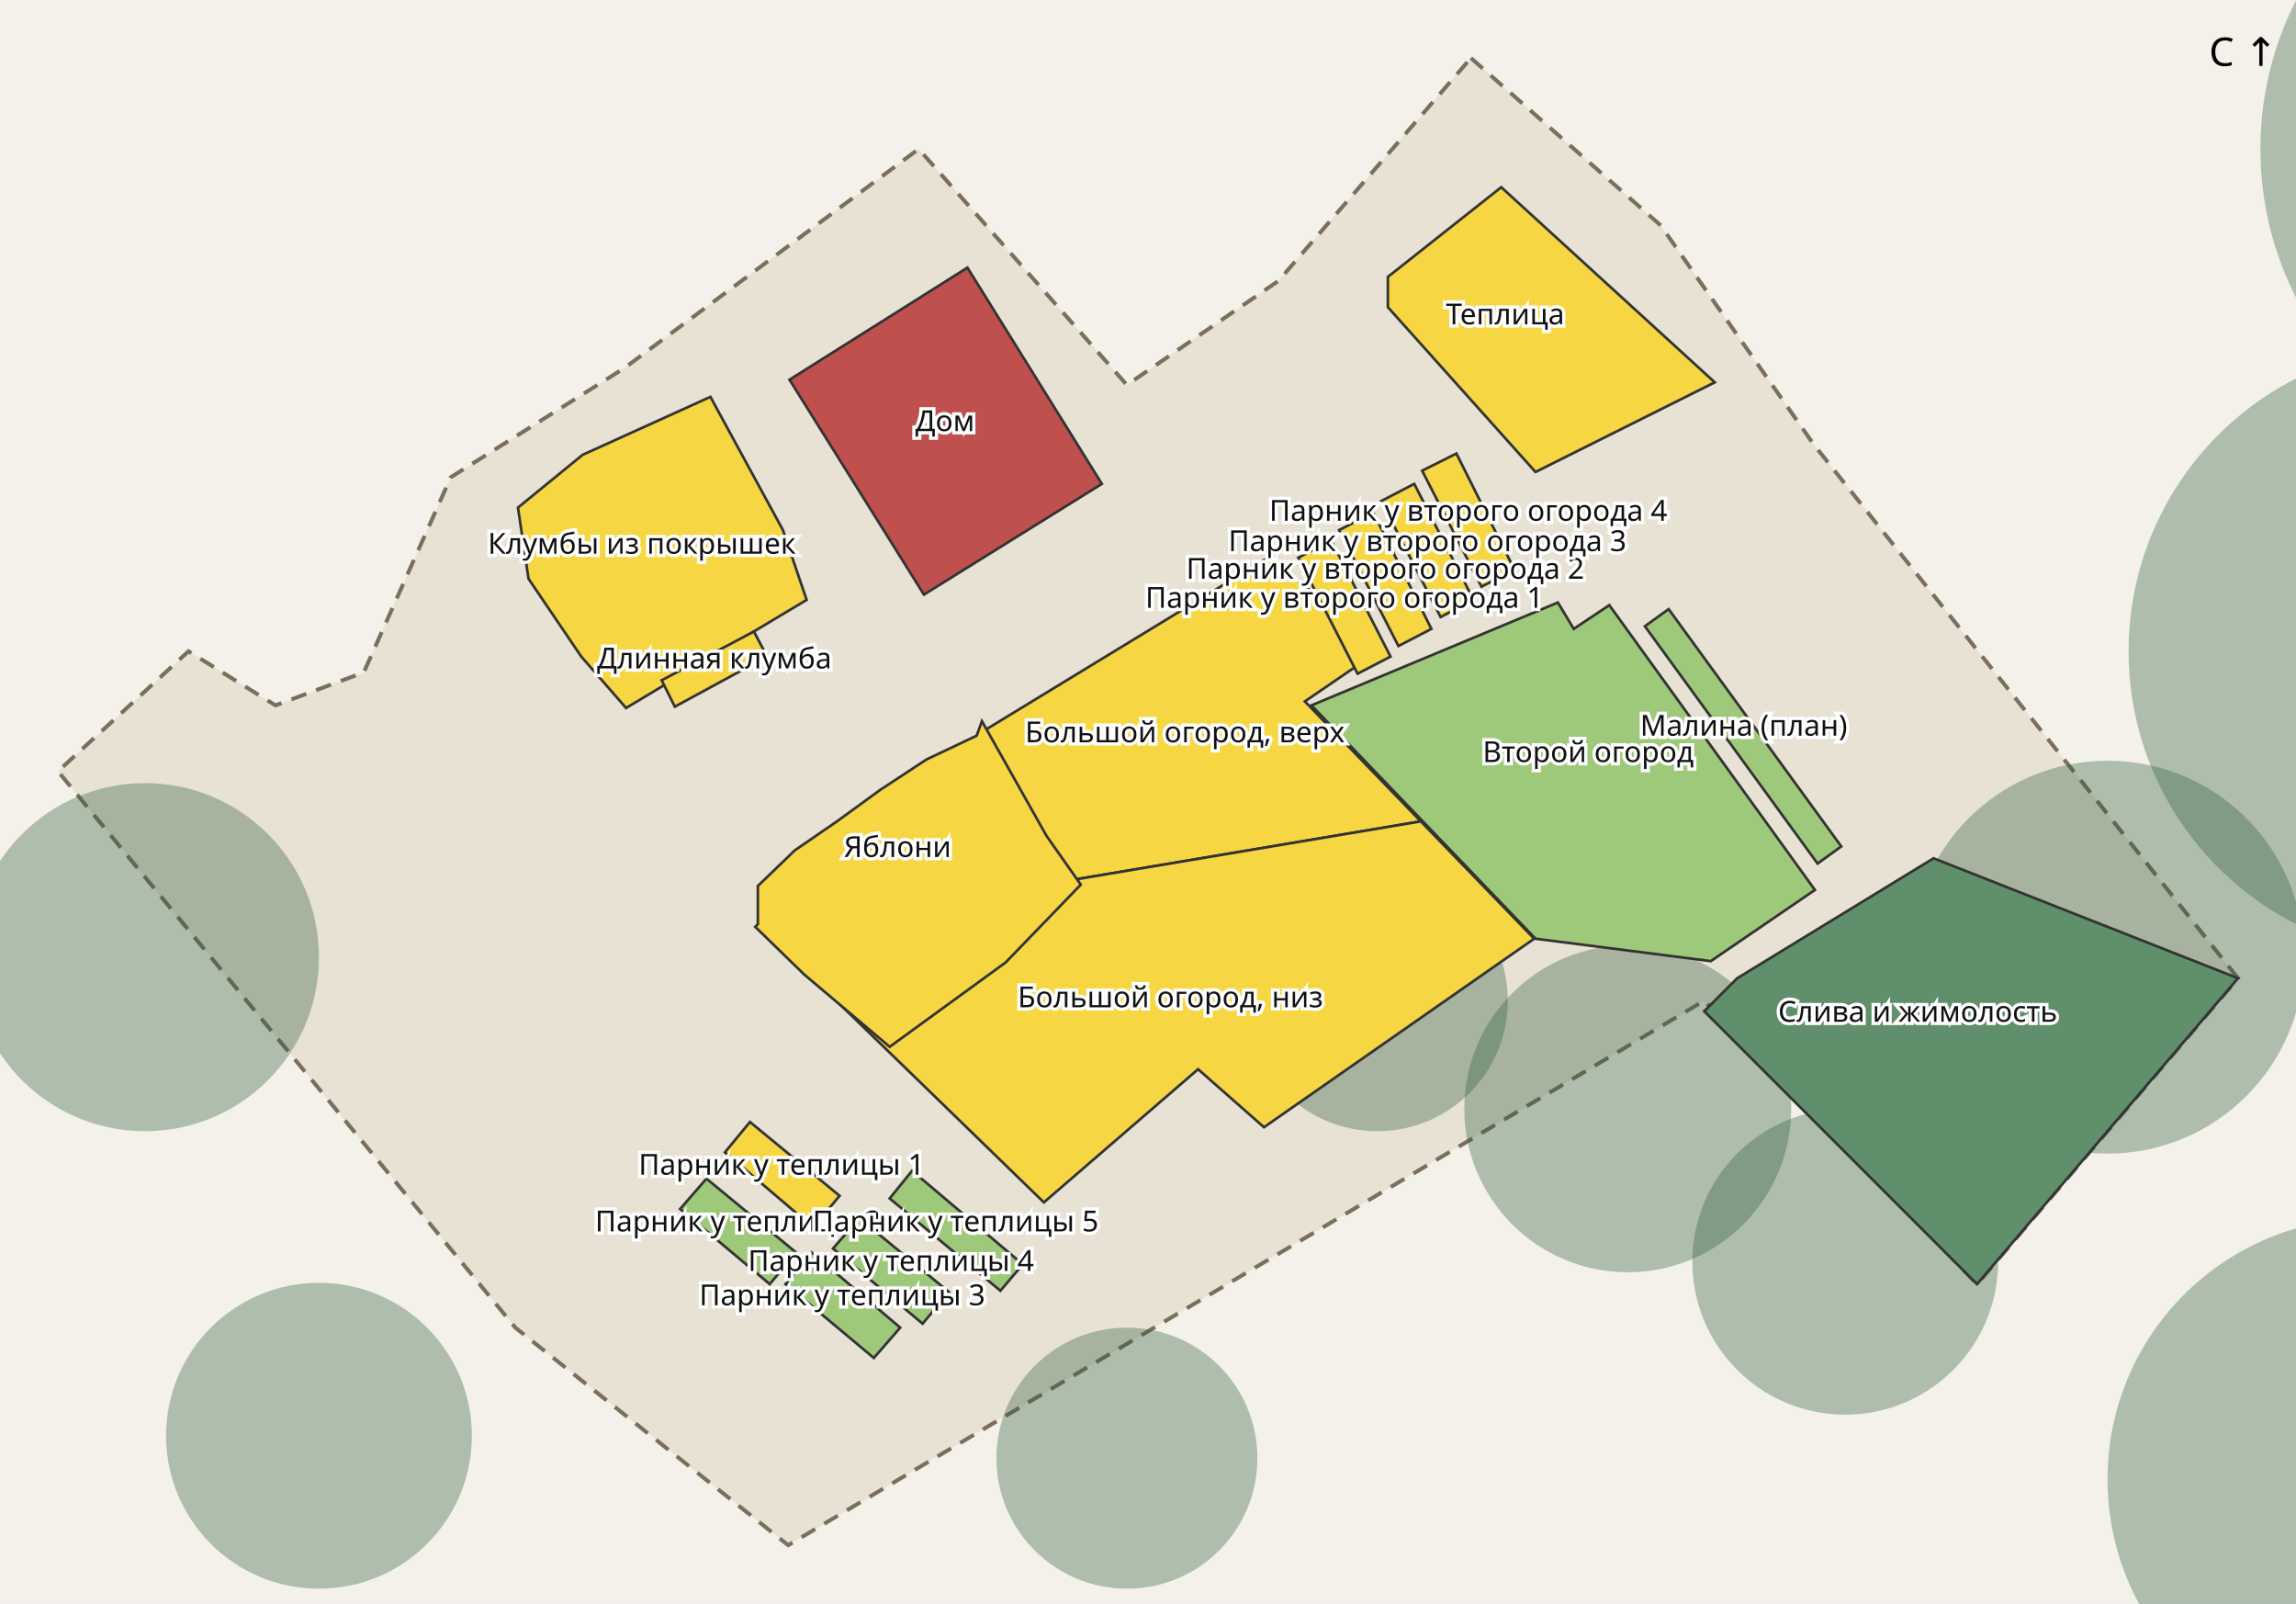
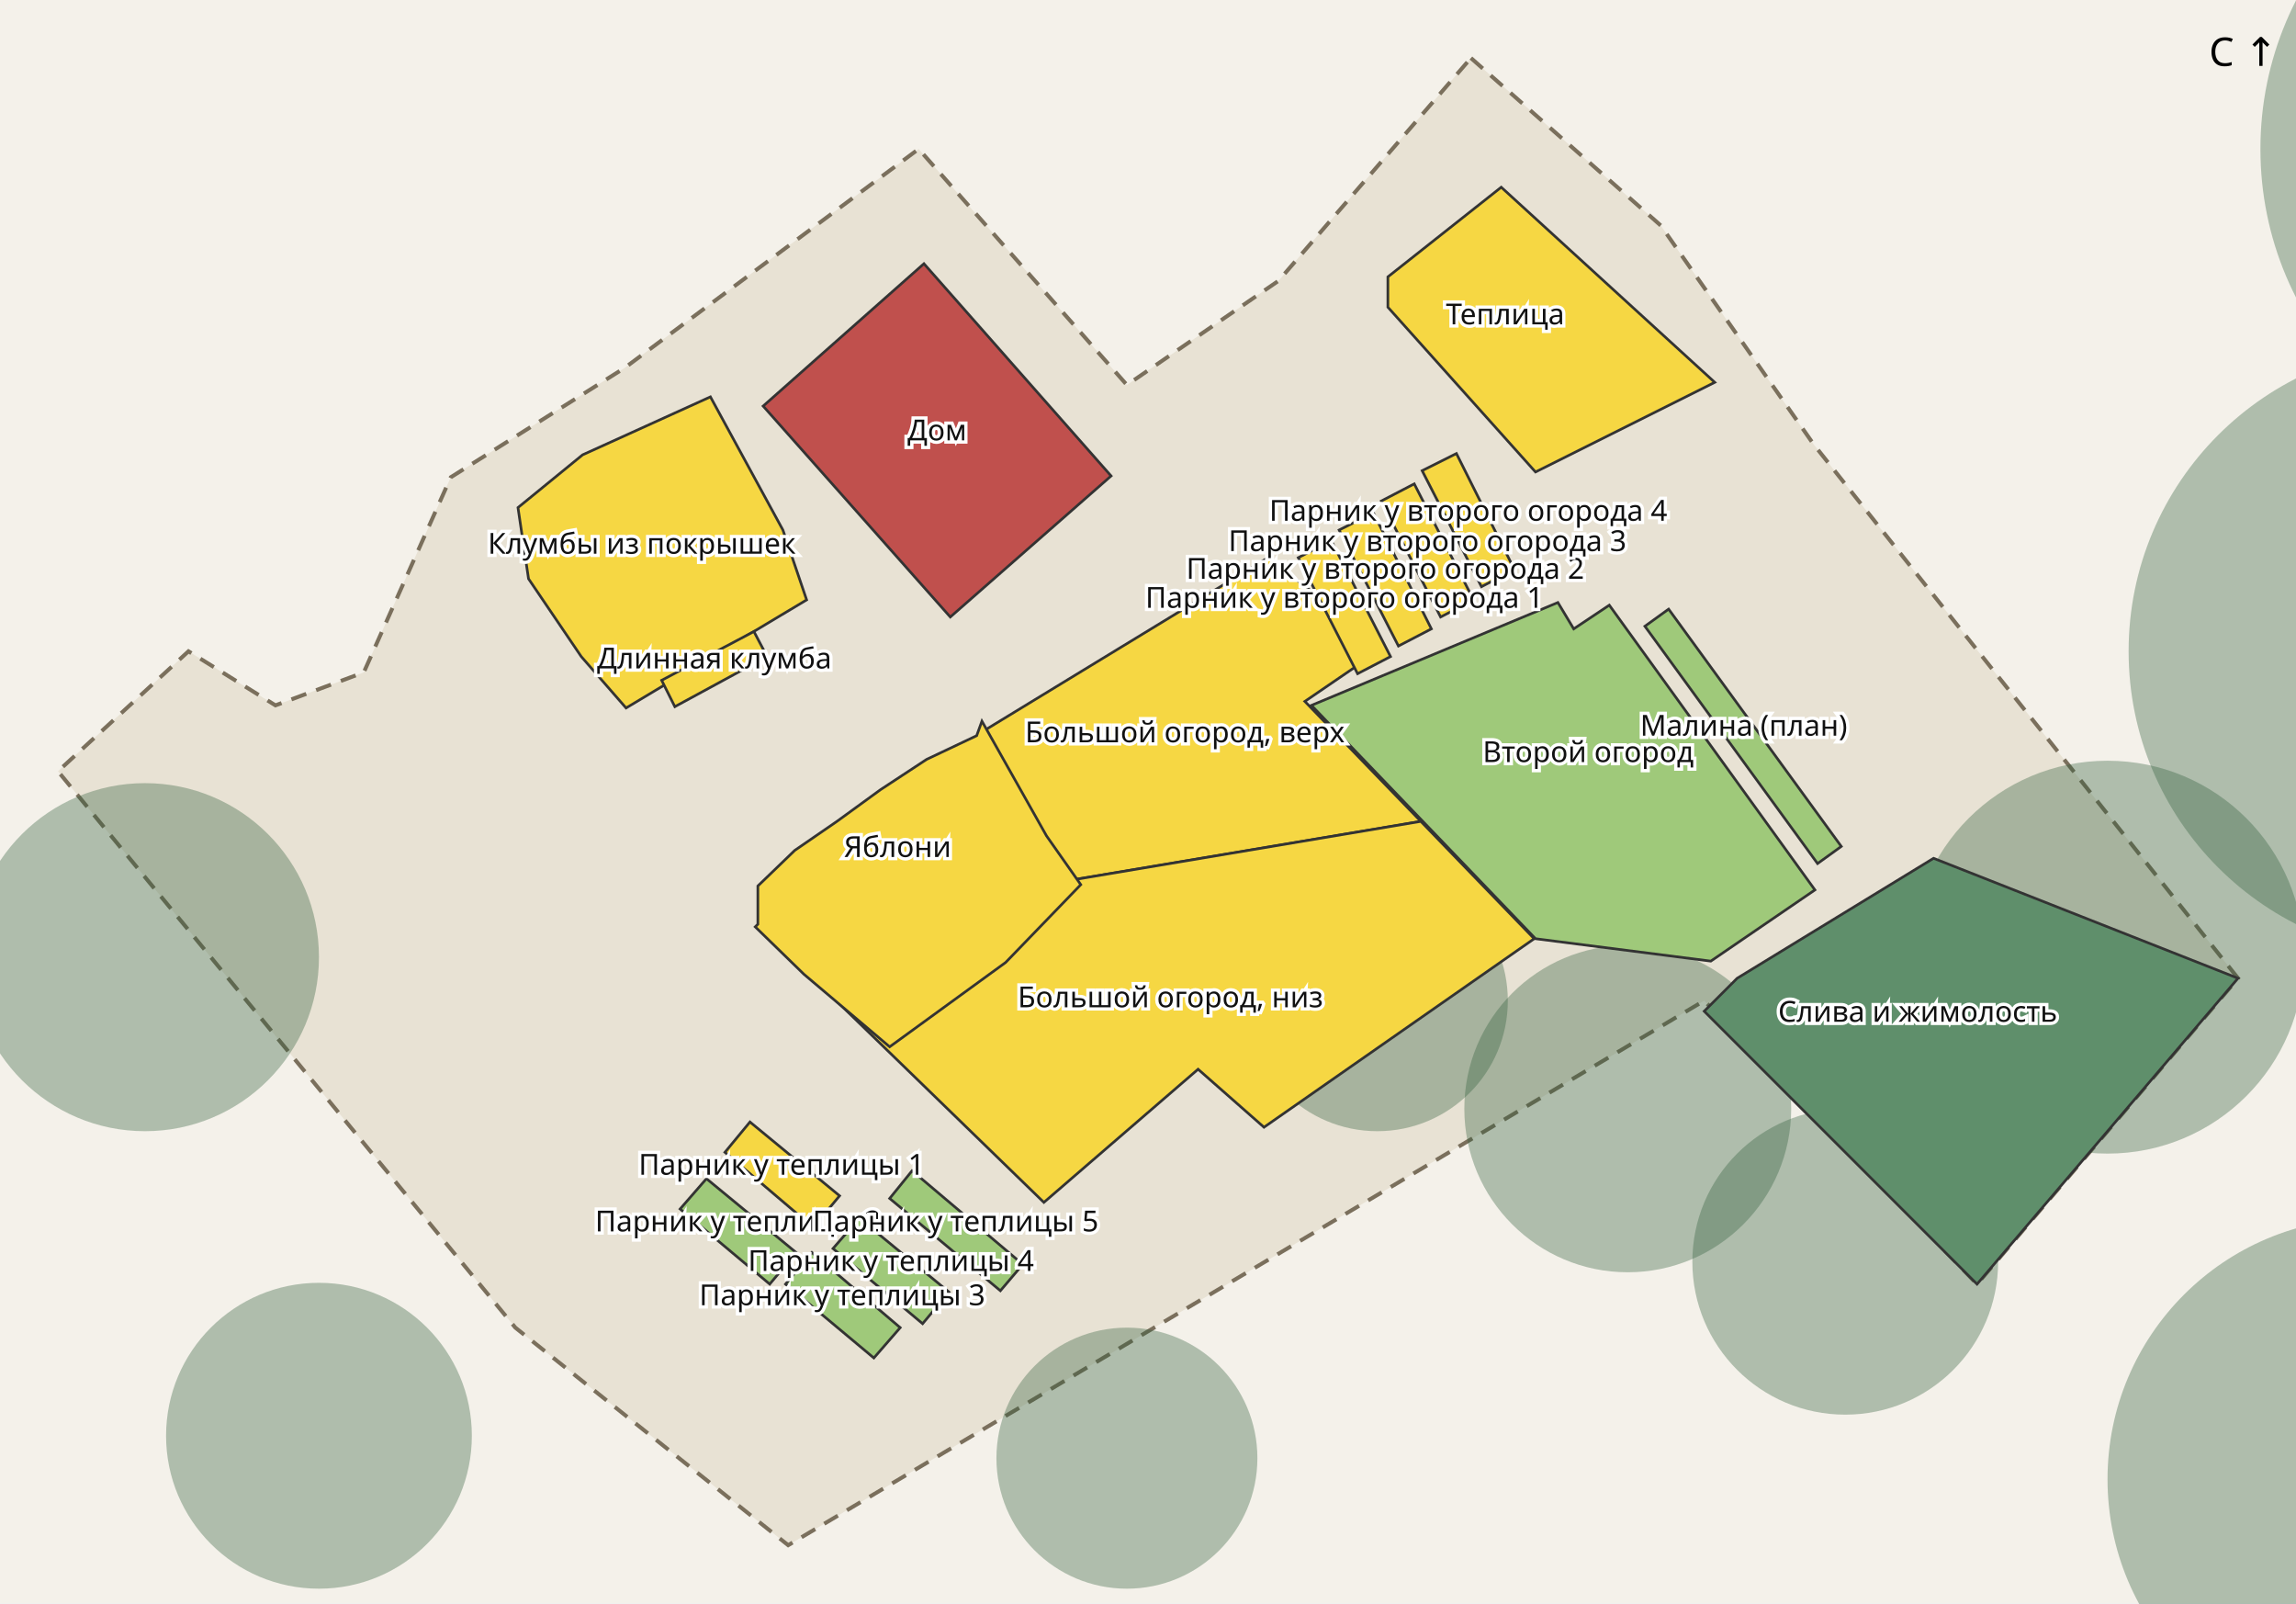
<svg xmlns="http://www.w3.org/2000/svg" viewBox="0 0 1742 1216" font-family="sans-serif">
  <rect width="1742" height="1216" fill="#f4f1ea" />
  <polygon points="1116,44 1260,171 1376,337 1698,742 1500,974 1293,759 598,1172 391,1007 44,585 143,494 209,535 276,510 342,362 474,279 697,113 855,292 970,213" fill="#e8e2d4" stroke="#7a6f5c" stroke-width="3" stroke-dasharray="12 8" />
  <circle cx="1045" cy="759" r="99" fill="#2f5d3a" opacity="0.35" />
  <circle cx="1235" cy="841" r="124" fill="#2f5d3a" opacity="0.35" />
  <circle cx="1400" cy="957" r="116" fill="#2f5d3a" opacity="0.35" />
  <circle cx="1599" cy="726" r="149" fill="#2f5d3a" opacity="0.35" />
  <circle cx="1847" cy="494" r="232" fill="#2f5d3a" opacity="0.35" />
  <circle cx="2046" cy="858" r="265" fill="#2f5d3a" opacity="0.35" />
  <circle cx="1797" cy="1122" r="198" fill="#2f5d3a" opacity="0.35" />
  <circle cx="855" cy="1106" r="99" fill="#2f5d3a" opacity="0.35" />
  <circle cx="1963" cy="113" r="248" fill="#2f5d3a" opacity="0.35" />
  <circle cx="110" cy="726" r="132" fill="#2f5d3a" opacity="0.35" />
  <circle cx="242" cy="1089" r="116" fill="#2f5d3a" opacity="0.35" />
-   <polygon points="701,451 836,367 734,203 599,288" fill="#c0504d" stroke="#333" stroke-width="2" />
+   <polygon points="579,308 701,200 843,361 721,468" fill="#c0504d" stroke="#333" stroke-width="2" />
  <polygon points="393,385 401,439 441,498 475,537 612,455 594,402 539,301 442,345" fill="#f6d743" stroke="#333" stroke-width="2" />
  <polygon points="582,498 572,479 502,516 512,536" fill="#f6d743" stroke="#333" stroke-width="2" />
  <polygon points="617,931 637,907 569,851 550,874" fill="#f6d743" stroke="#333" stroke-width="2" />
  <polygon points="584,974 604,950 536,894 516,917" fill="#9fc97a" stroke="#333" stroke-width="2" />
  <polygon points="663,1030 683,1007 616,950 596,974" fill="#9fc97a" stroke="#333" stroke-width="2" />
  <polygon points="700,1004 720,980 652,924 632,947" fill="#9fc97a" stroke="#333" stroke-width="2" />
  <polygon points="759,979 776,959 692,888 675,909" fill="#9fc97a" stroke="#333" stroke-width="2" />
  <polygon points="742,557 962,423 1050,491 990,532 1078,623 697,687 775,631" fill="#f6d743" stroke="#333" stroke-width="2" />
  <polygon points="697,687 1078,623 1164,712 959,855 909,811 792,912 620,745" fill="#f6d743" stroke="#333" stroke-width="2" />
  <polygon points="610,739 573,703 575,701 575,672 603,645 635,623 668,599 703,576 741,558 741,558 745,547 794,634 820,671 763,730 675,794" fill="#f6d743" stroke="#333" stroke-width="2" />
  <polygon points="995,535 1182,457 1194,477 1221,459 1377,675 1298,729 1165,712" fill="#9fc97a" stroke="#333" stroke-width="2" />
  <polygon points="1030,511 1055,498 1010,410 985,423" fill="#f6d743" stroke="#333" stroke-width="2" />
  <polygon points="1061,490 1086,477 1042,389 1016,402" fill="#f6d743" stroke="#333" stroke-width="2" />
  <polygon points="1093,468 1118,455 1073,367 1048,380" fill="#f6d743" stroke="#333" stroke-width="2" />
  <polygon points="1124,445 1149,432 1105,344 1079,357" fill="#f6d743" stroke="#333" stroke-width="2" />
  <polygon points="1379,655 1397,642 1266,462 1248,475" fill="#9fc97a" stroke="#333" stroke-width="2" />
  <polygon points="1318,742 1467,651 1698,742 1500,974 1293,767" fill="#5f8f6b" stroke="#333" stroke-width="2" />
  <polygon points="1053,210 1139,142 1301,290 1165,358 1053,233" fill="#f6d743" stroke="#333" stroke-width="2" />
-   <text x="717" y="327" font-size="22" text-anchor="middle" fill="#111" stroke="#fff" stroke-width="5" paint-order="stroke">Дом</text>
+   <text x="711" y="334" font-size="22" text-anchor="middle" fill="#111" stroke="#fff" stroke-width="5" paint-order="stroke">Дом</text>
  <text x="487" y="420" font-size="22" text-anchor="middle" fill="#111" stroke="#fff" stroke-width="5" paint-order="stroke">Клумбы из покрышек</text>
  <text x="542" y="507" font-size="22" text-anchor="middle" fill="#111" stroke="#fff" stroke-width="5" paint-order="stroke">Длинная клумба</text>
  <text x="593" y="891" font-size="22" text-anchor="middle" fill="#111" stroke="#fff" stroke-width="5" paint-order="stroke">Парник у теплицы 1</text>
  <text x="560" y="934" font-size="22" text-anchor="middle" fill="#111" stroke="#fff" stroke-width="5" paint-order="stroke">Парник у теплицы 2</text>
  <text x="639" y="990" font-size="22" text-anchor="middle" fill="#111" stroke="#fff" stroke-width="5" paint-order="stroke">Парник у теплицы 3</text>
  <text x="676" y="964" font-size="22" text-anchor="middle" fill="#111" stroke="#fff" stroke-width="5" paint-order="stroke">Парник у теплицы 4</text>
  <text x="725" y="934" font-size="22" text-anchor="middle" fill="#111" stroke="#fff" stroke-width="5" paint-order="stroke">Парник у теплицы 5</text>
  <text x="899" y="563" font-size="22" text-anchor="middle" fill="#111" stroke="#fff" stroke-width="5" paint-order="stroke">Большой огород, верх</text>
  <text x="888" y="764" font-size="22" text-anchor="middle" fill="#111" stroke="#fff" stroke-width="5" paint-order="stroke">Большой огород, низ</text>
  <text x="681" y="650" font-size="22" text-anchor="middle" fill="#111" stroke="#fff" stroke-width="5" paint-order="stroke">Яблони</text>
  <text x="1205" y="578" font-size="22" text-anchor="middle" fill="#111" stroke="#fff" stroke-width="5" paint-order="stroke">Второй огород</text>
  <text x="1020" y="461" font-size="22" text-anchor="middle" fill="#111" stroke="#fff" stroke-width="5" paint-order="stroke">Парник у второго огорода 1</text>
  <text x="1051" y="439" font-size="22" text-anchor="middle" fill="#111" stroke="#fff" stroke-width="5" paint-order="stroke">Парник у второго огорода 2</text>
  <text x="1083" y="418" font-size="22" text-anchor="middle" fill="#111" stroke="#fff" stroke-width="5" paint-order="stroke">Парник у второго огорода 3</text>
  <text x="1114" y="395" font-size="22" text-anchor="middle" fill="#111" stroke="#fff" stroke-width="5" paint-order="stroke">Парник у второго огорода 4</text>
  <text x="1323" y="558" font-size="22" text-anchor="middle" fill="#111" stroke="#fff" stroke-width="5" paint-order="stroke">Малина (план)</text>
  <text x="1455" y="775" font-size="22" text-anchor="middle" fill="#111" stroke="#fff" stroke-width="5" paint-order="stroke">Слива и жимолость</text>
  <text x="1142" y="246" font-size="22" text-anchor="middle" fill="#111" stroke="#fff" stroke-width="5" paint-order="stroke">Теплица</text>
  <text x="1702" y="50" font-size="30" text-anchor="middle">С ↑</text>
</svg>
